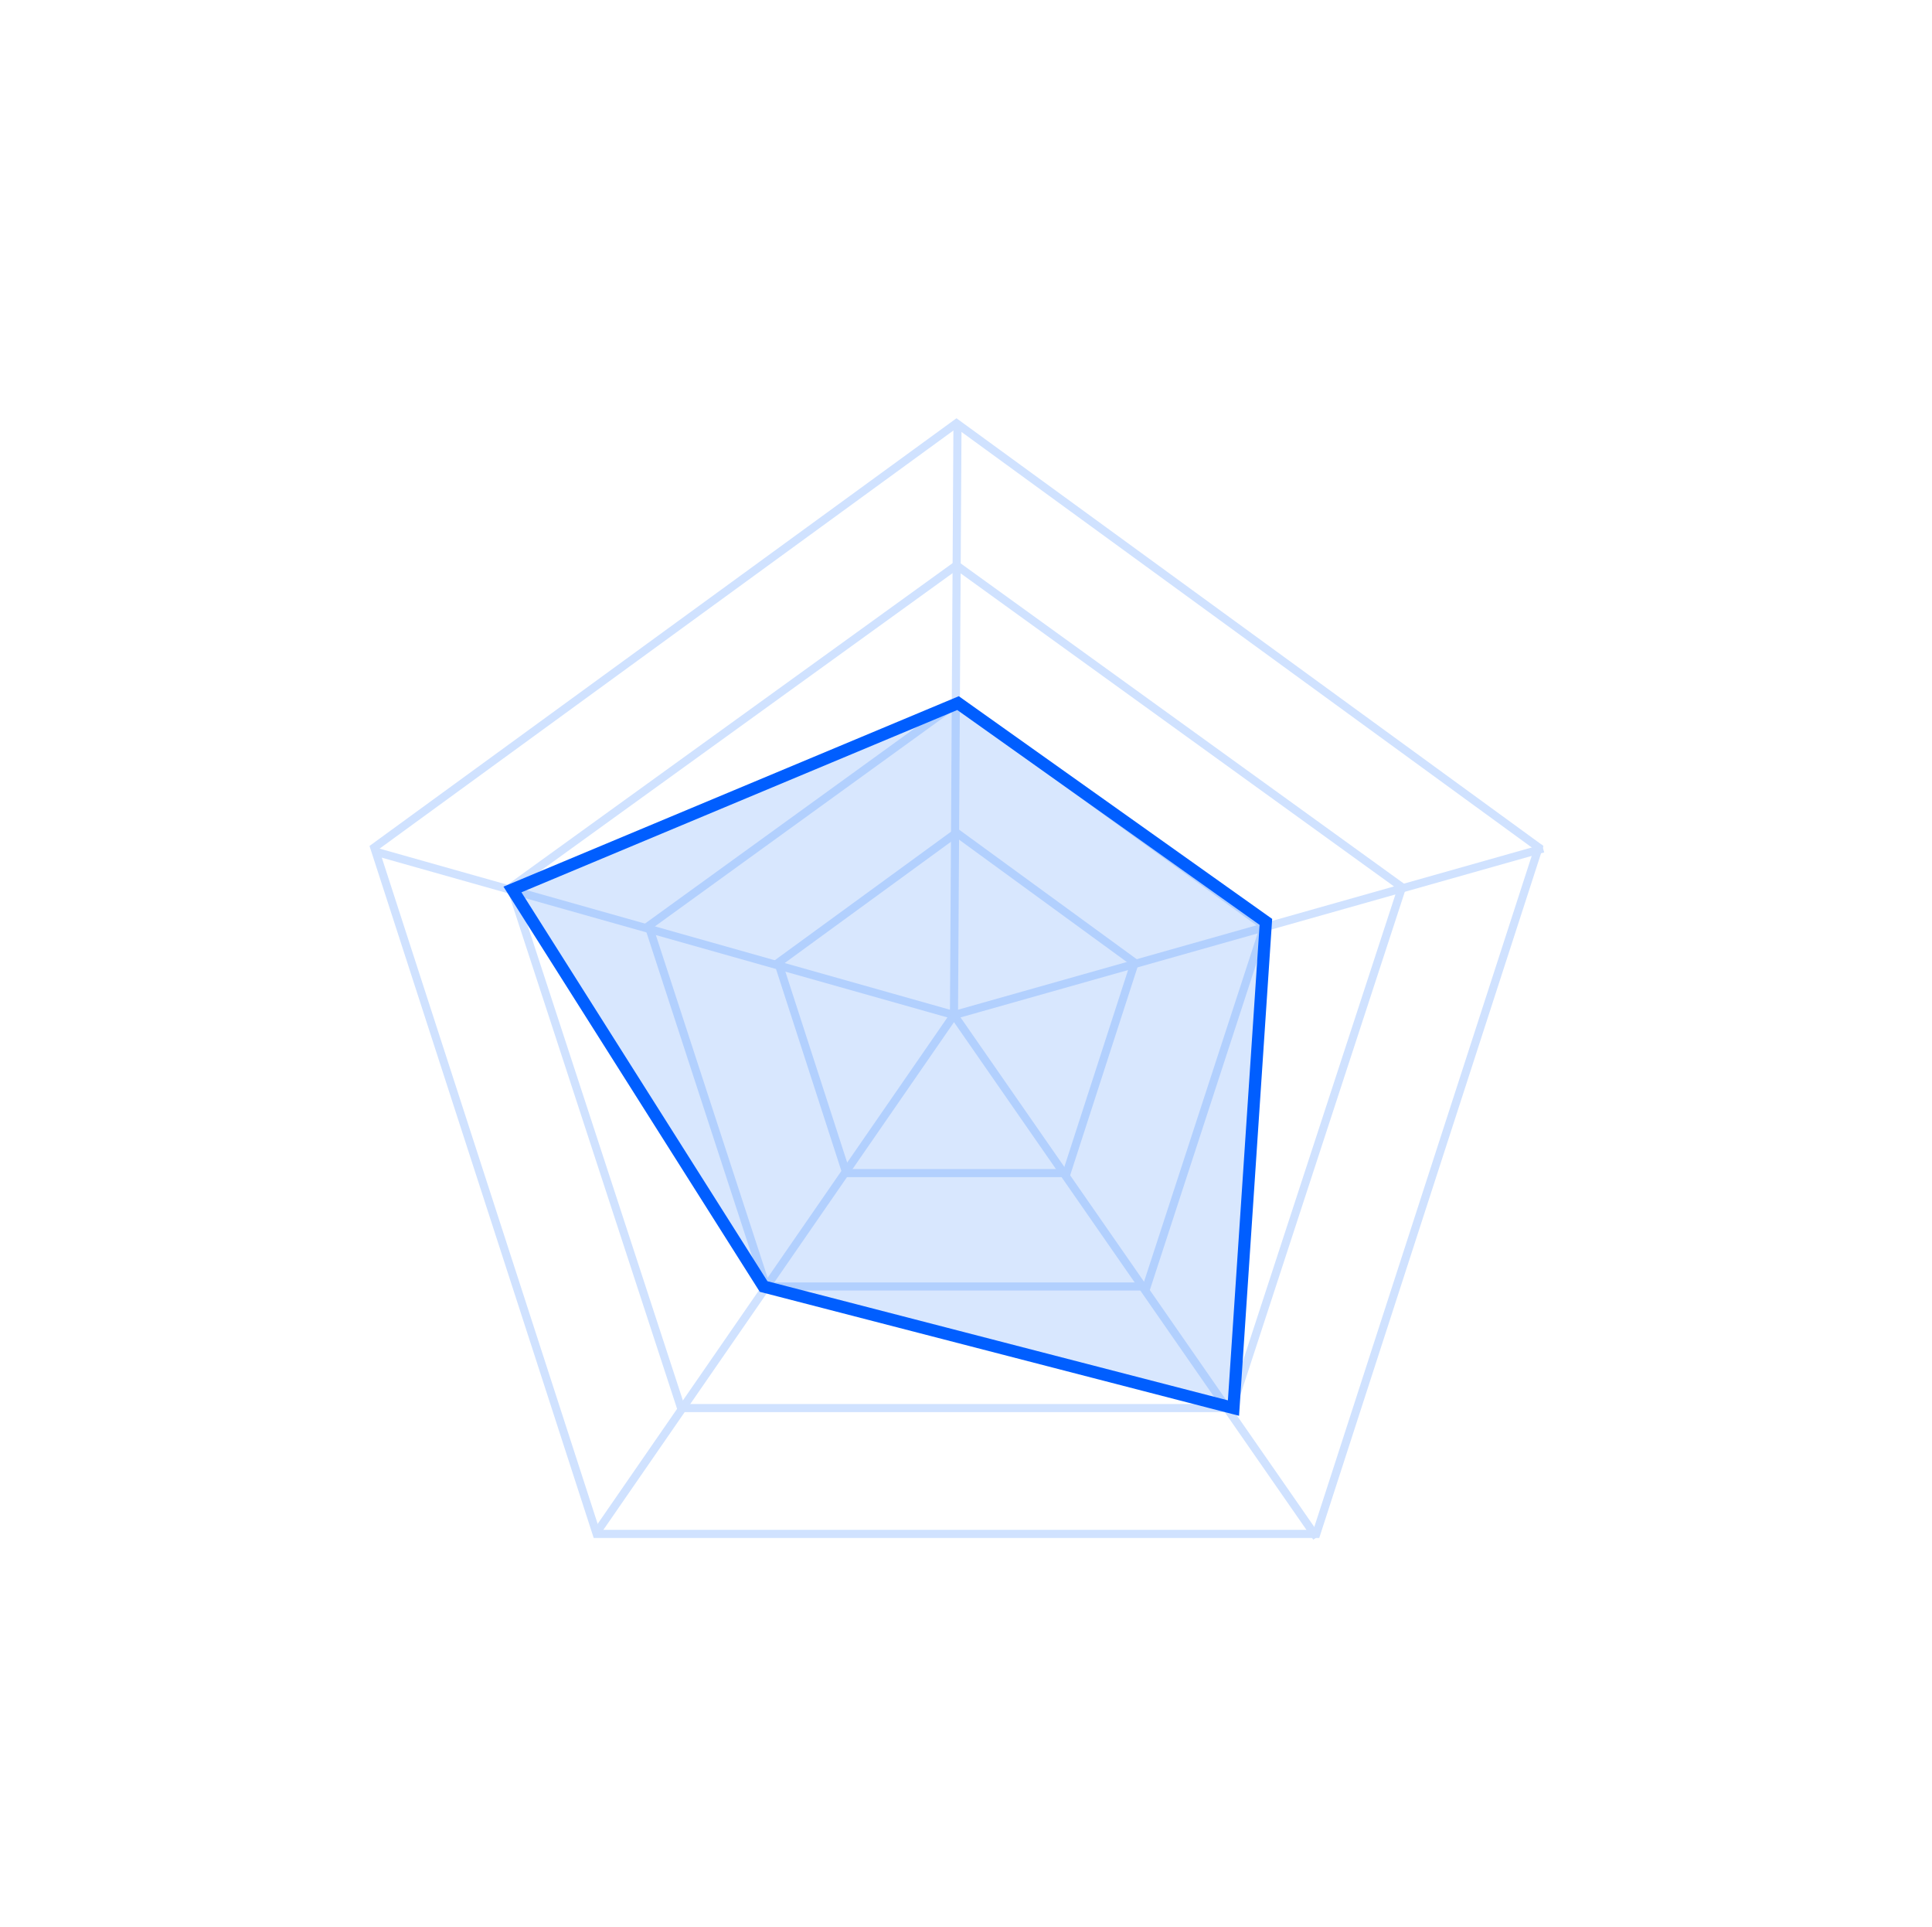
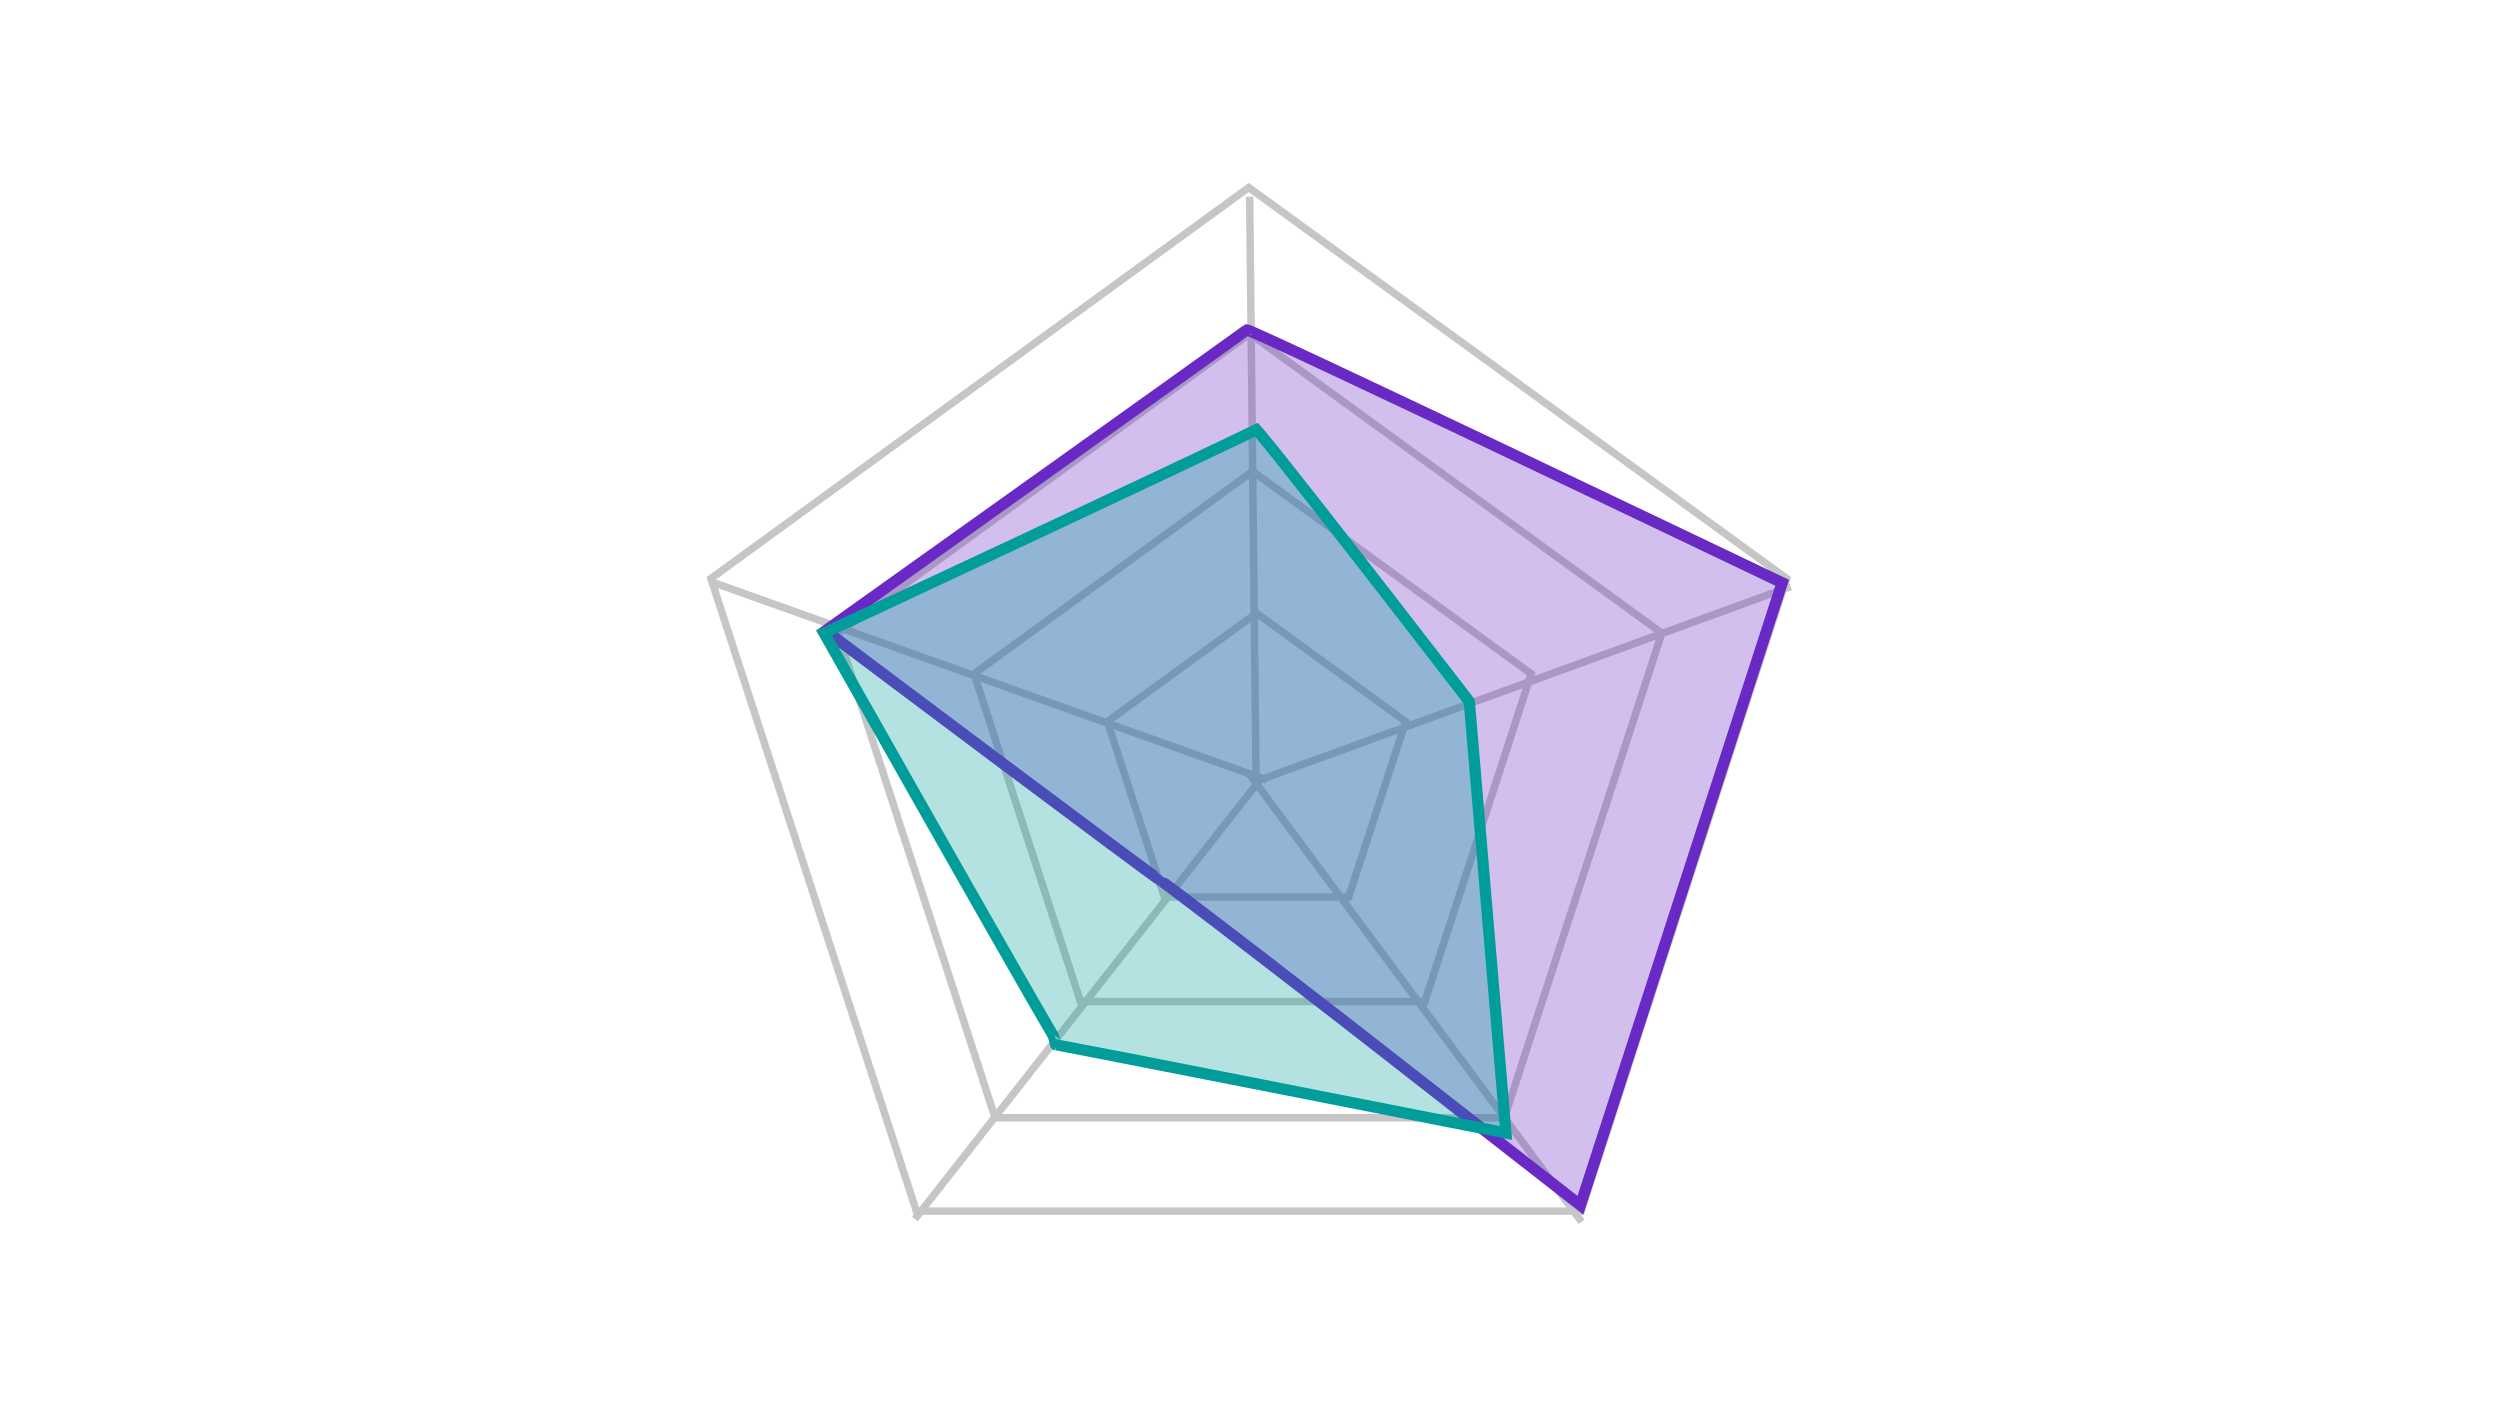
- <svg xmlns="http://www.w3.org/2000/svg" width="321px" height="320px" viewBox="0 0 321 320" version="1.1">
-   <g id="radar-copy-2" stroke="none" stroke-width="1" fill="none" fill-rule="evenodd">
-     <g id="Group" transform="translate(-1, -3)">
-       <polygon id="Polygon-Copy" stroke="#D0E2FF" stroke-width="1.346" points="159.917 73.311 256.65 143.781 219.701 257.805 100.132 257.805 63.183 143.781" />
-       <polygon id="Polygon-Copy-2" stroke="#D0E2FF" stroke-width="1.346" points="159.917 96.911 233.947 150.381 205.67 236.897 114.163 236.897 85.886 150.381" />
-       <polygon id="Polygon-Copy-3" stroke="#D0E2FF" stroke-width="1.346" points="159.917 119.793 211.065 156.811 191.528 216.707 128.305 216.707 108.768 156.811" />
-       <polygon id="Polygon-Copy-4" stroke="#D0E2FF" stroke-width="1.346" points="159.917 141.33 189.529 162.923 178.218 197.862 141.615 197.862 130.304 162.923" />
-       <line x1="100.293" y1="257.33" x2="159.503" y2="171.617" id="Line-Copy-3" stroke="#D0E2FF" stroke-width="1.346" stroke-linecap="square" />
-       <line x1="219.368" y1="257.828" x2="159.503" y2="171.617" id="Line-Copy-4" stroke="#D0E2FF" stroke-width="1.346" stroke-linecap="square" />
-       <line x1="63.922" y1="144.625" x2="159.503" y2="171.617" id="Line-Copy-5" stroke="#D0E2FF" stroke-width="1.346" stroke-linecap="square" />
-       <line x1="160.08" y1="74.31" x2="159.503" y2="171.617" id="Line-Copy-6" stroke="#D0E2FF" stroke-width="1.346" stroke-linecap="square" />
-       <line x1="256.735" y1="144.127" x2="159.503" y2="171.617" id="Line-Copy-7" stroke="#D0E2FF" stroke-width="1.346" stroke-linecap="square" />
+ <svg xmlns="http://www.w3.org/2000/svg" width="320px" height="180px" viewBox="0 0 320 180" version="1.1">
+   <g id="radar" stroke="none" stroke-width="1" fill="none" fill-rule="evenodd">
+     <g id="Group" transform="translate(91, 24)">
+       <polygon id="Polygon-Copy" stroke="#C6C6C6" stroke-width="0.96" points="68.844 0 137.688 50.048 111.392 131.027 26.296 131.027 2.32639695e-13 50.048" />
+       <polygon id="Polygon-Copy-2" stroke="#C6C6C6" stroke-width="0.96" points="68.971 18.703 121.709 57.042 101.565 119.076 36.377 119.076 16.233 57.042" />
+       <line x1="68.96" y1="1.665" x2="69.775" y2="75.687" id="Line-Copy-3" stroke="#C6C6C6" stroke-width="0.96" stroke-linecap="square" />
+       <polygon id="Polygon-Copy-3" stroke="#C6C6C6" stroke-width="0.96" points="69.336 36.325 104.997 62.249 91.375 104.196 47.296 104.196 33.675 62.249" />
+       <polygon id="Polygon-Copy-4" stroke="#C6C6C6" stroke-width="0.96" points="69.838 54.487 88.924 68.363 81.634 90.813 58.042 90.813 50.752 68.363" />
+       <line x1="26.41" y1="131.646" x2="69.968" y2="76.221" id="Line-Copy-4" stroke="#C6C6C6" stroke-width="0.96" stroke-linecap="square" />
+       <line x1="111.154" y1="132" x2="69.171" y2="75.439" id="Line-Copy-5" stroke="#C6C6C6" stroke-width="0.96" stroke-linecap="square" />
+       <line x1="137.748" y1="51.249" x2="70.378" y2="75.793" id="Line-Copy-6" stroke="#C6C6C6" stroke-width="0.96" stroke-linecap="square" />
+       <line x1="0.526" y1="50.647" x2="70.733" y2="75.687" id="Line-Copy-7" stroke="#C6C6C6" stroke-width="0.96" stroke-linecap="square" />
+       <path d="M68.58,18.228 C68.854,17.954 130.508,47.435 137.12,50.598 L137.12,50.598 L111.289,130.274 C108.261,127.908 97.215,119.281 85.957,110.507 L85.957,110.507 L84.338,109.245 L84.338,109.245 L83.532,108.618 C83.397,108.513 83.263,108.409 83.129,108.304 L82.325,107.679 C81.923,107.366 81.522,107.055 81.122,106.744 L80.325,106.125 C68.382,96.857 57.664,88.693 57.533,88.693 C57.394,88.693 47.402,81.242 37.016,73.468 L35.817,72.57 C31.616,69.425 27.41,66.272 23.822,63.581 L22.815,62.825 C19.02,59.978 16.039,57.739 14.688,56.725 C17.786,54.517 29.38,46.251 41.024,37.943 L42.543,36.859 C55.693,27.475 68.438,18.369 68.58,18.228 Z" id="2-copy" stroke="#6929C4" stroke-width="1.441" fill-opacity="0.3" fill="#6929C4" />
+       <path d="M69.82,31.001 C69.997,31.189 70.139,31.356 70.304,31.552 C70.876,32.235 71.707,33.261 72.725,34.537 C75.142,37.564 78.608,41.989 82.175,46.568 L82.175,46.568 L83.003,47.631 C83.191,47.872 83.38,48.114 83.568,48.356 L84.132,49.081 C84.695,49.806 85.257,50.529 85.813,51.245 L86.367,51.959 L86.367,51.959 L86.917,52.667 C91.933,59.131 96.274,64.758 97.067,65.787 L97.067,65.787 L101.758,121.024 C98.583,120.398 87.803,118.272 76.421,116.031 L75.335,115.817 L71.84,115.129 C71.397,115.042 70.954,114.955 70.512,114.868 L69.629,114.695 C56.412,112.096 44.256,109.724 44.122,109.724 C44.101,109.724 43.971,108.842 43.73,108.433 C43.057,107.288 42.077,105.595 40.879,103.51 C38.2,98.85 34.434,92.239 30.57,85.437 L29.769,84.028 L28.854,82.416 C28.323,81.481 27.794,80.547 27.267,79.619 L26.742,78.693 C21.066,68.686 15.897,59.543 14.479,57.033 C17.354,55.689 28.589,50.437 40.233,44.982 L40.233,44.982 L41.923,44.19 C42.893,43.735 43.863,43.28 44.829,42.827 L45.793,42.374 C56.858,37.18 67.137,32.316 69.82,31.001 Z" id="2-copy-3" stroke="#009D9A" stroke-width="1.441" fill-opacity="0.3" fill="#009D9A" />
    </g>
-     <polygon id="2-copy" stroke="#005EFF" stroke-width="2.019" fill-opacity="0.2" fill="#408BFC" fill-rule="nonzero" points="159.176 116.796 85.145 147.754 126.872 213.709 204.941 233.899 210.325 153.138" />
  </g>
</svg>
